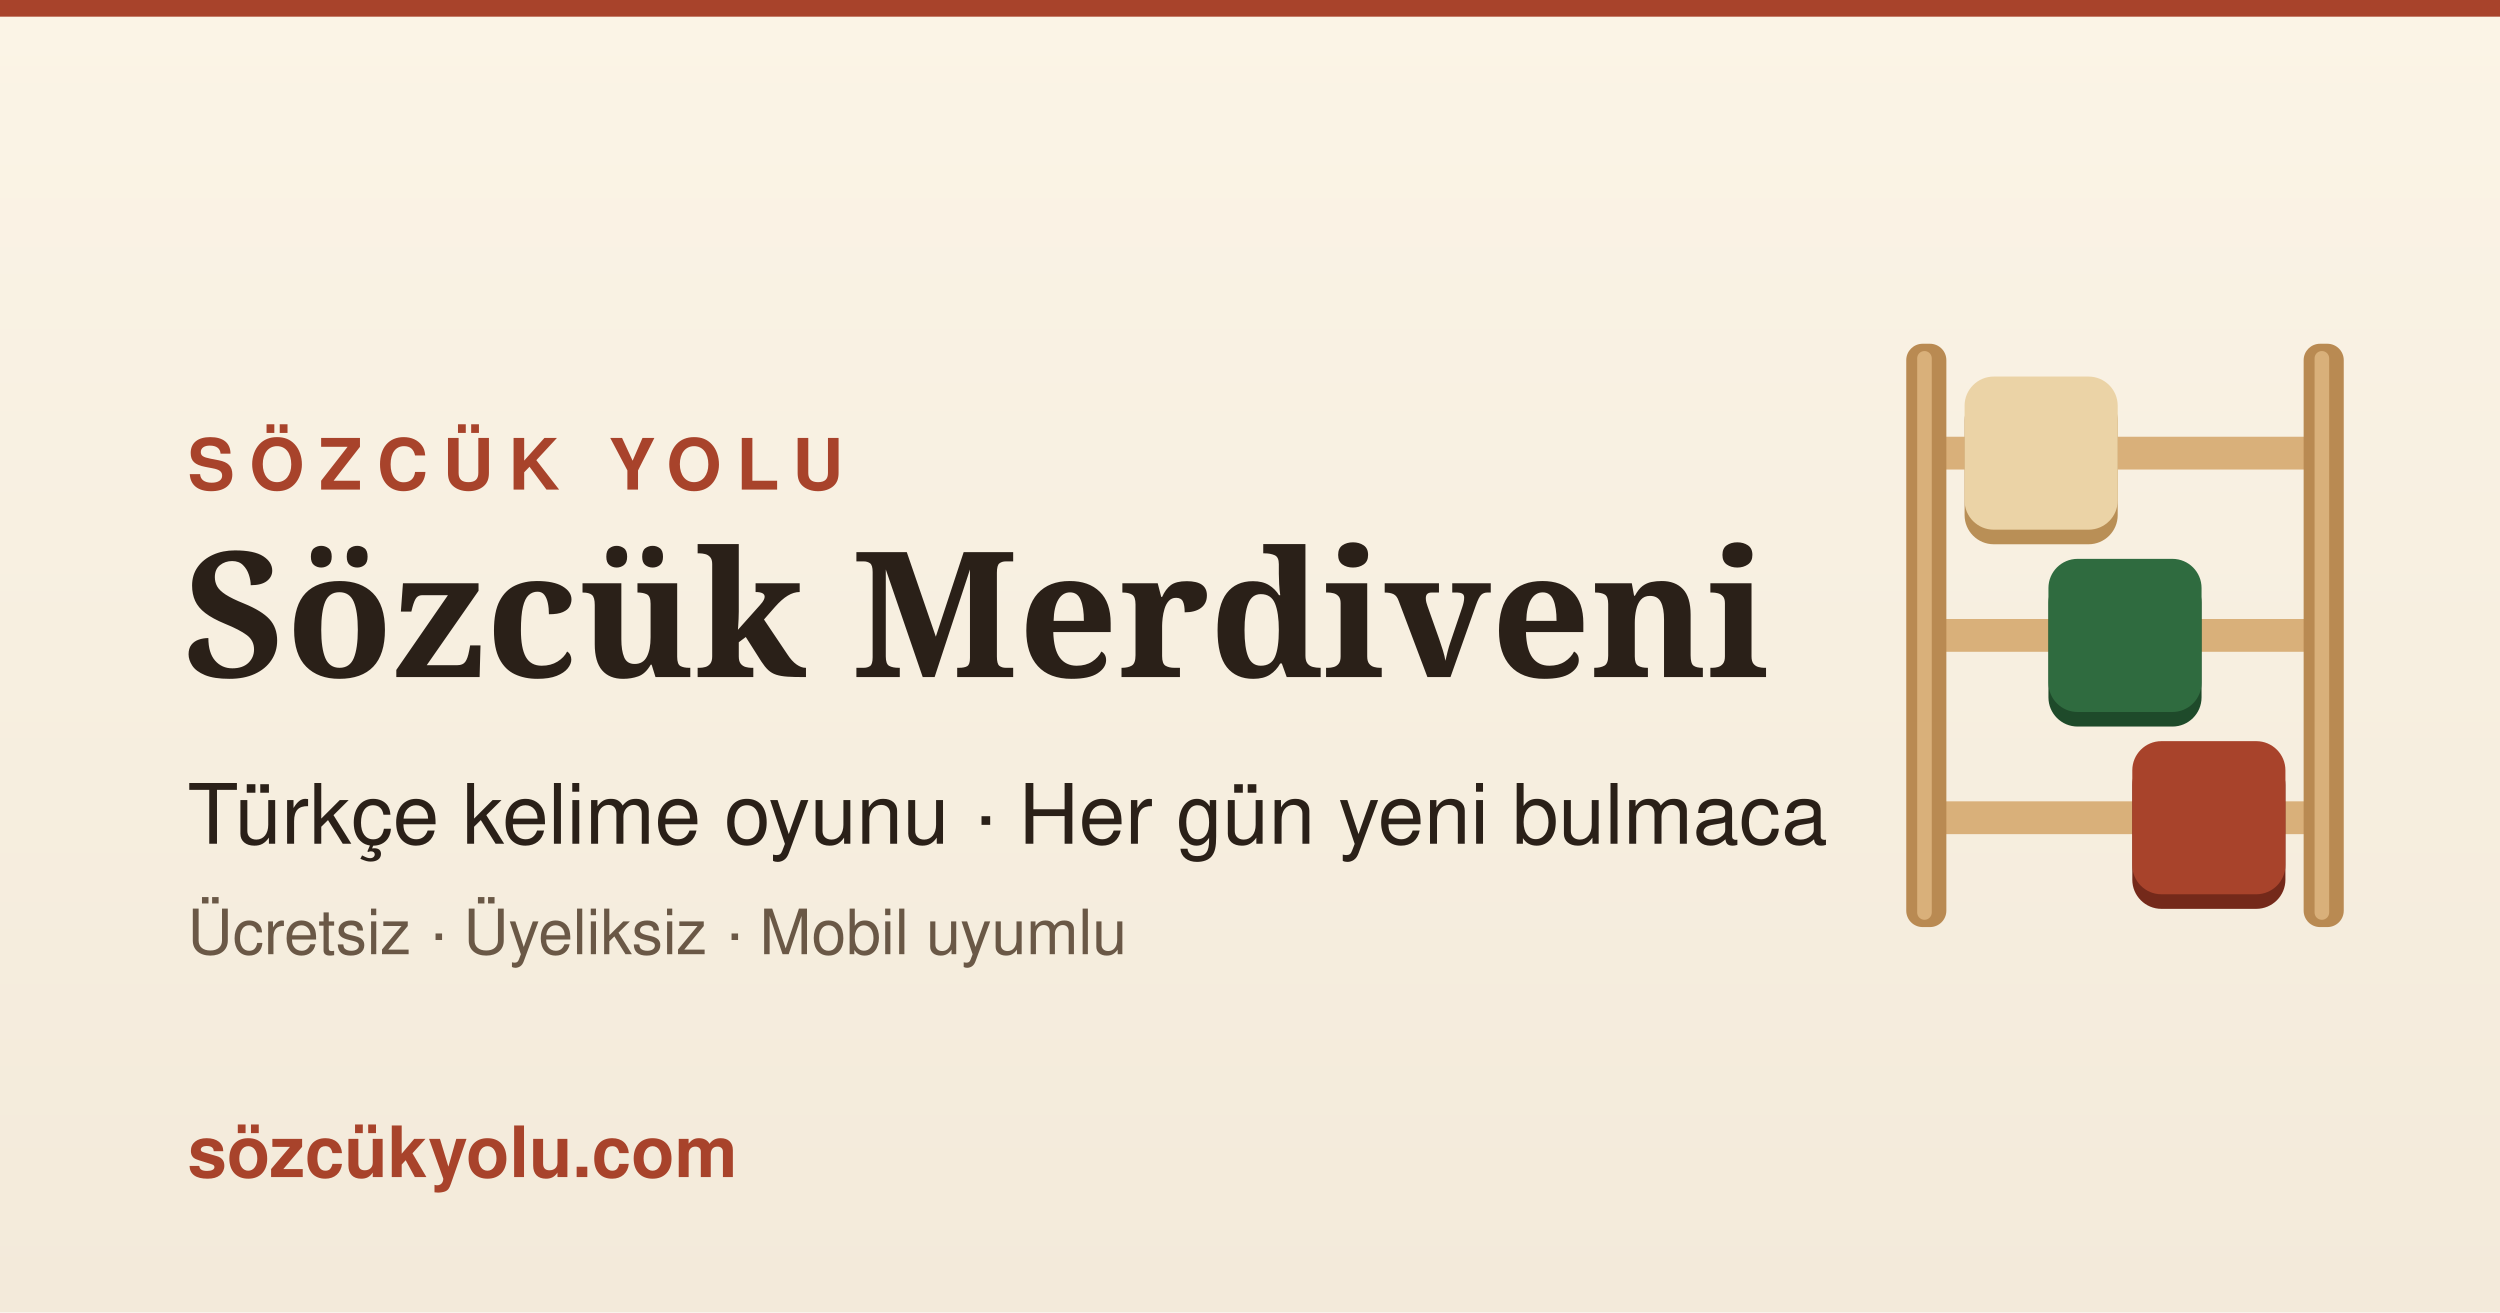
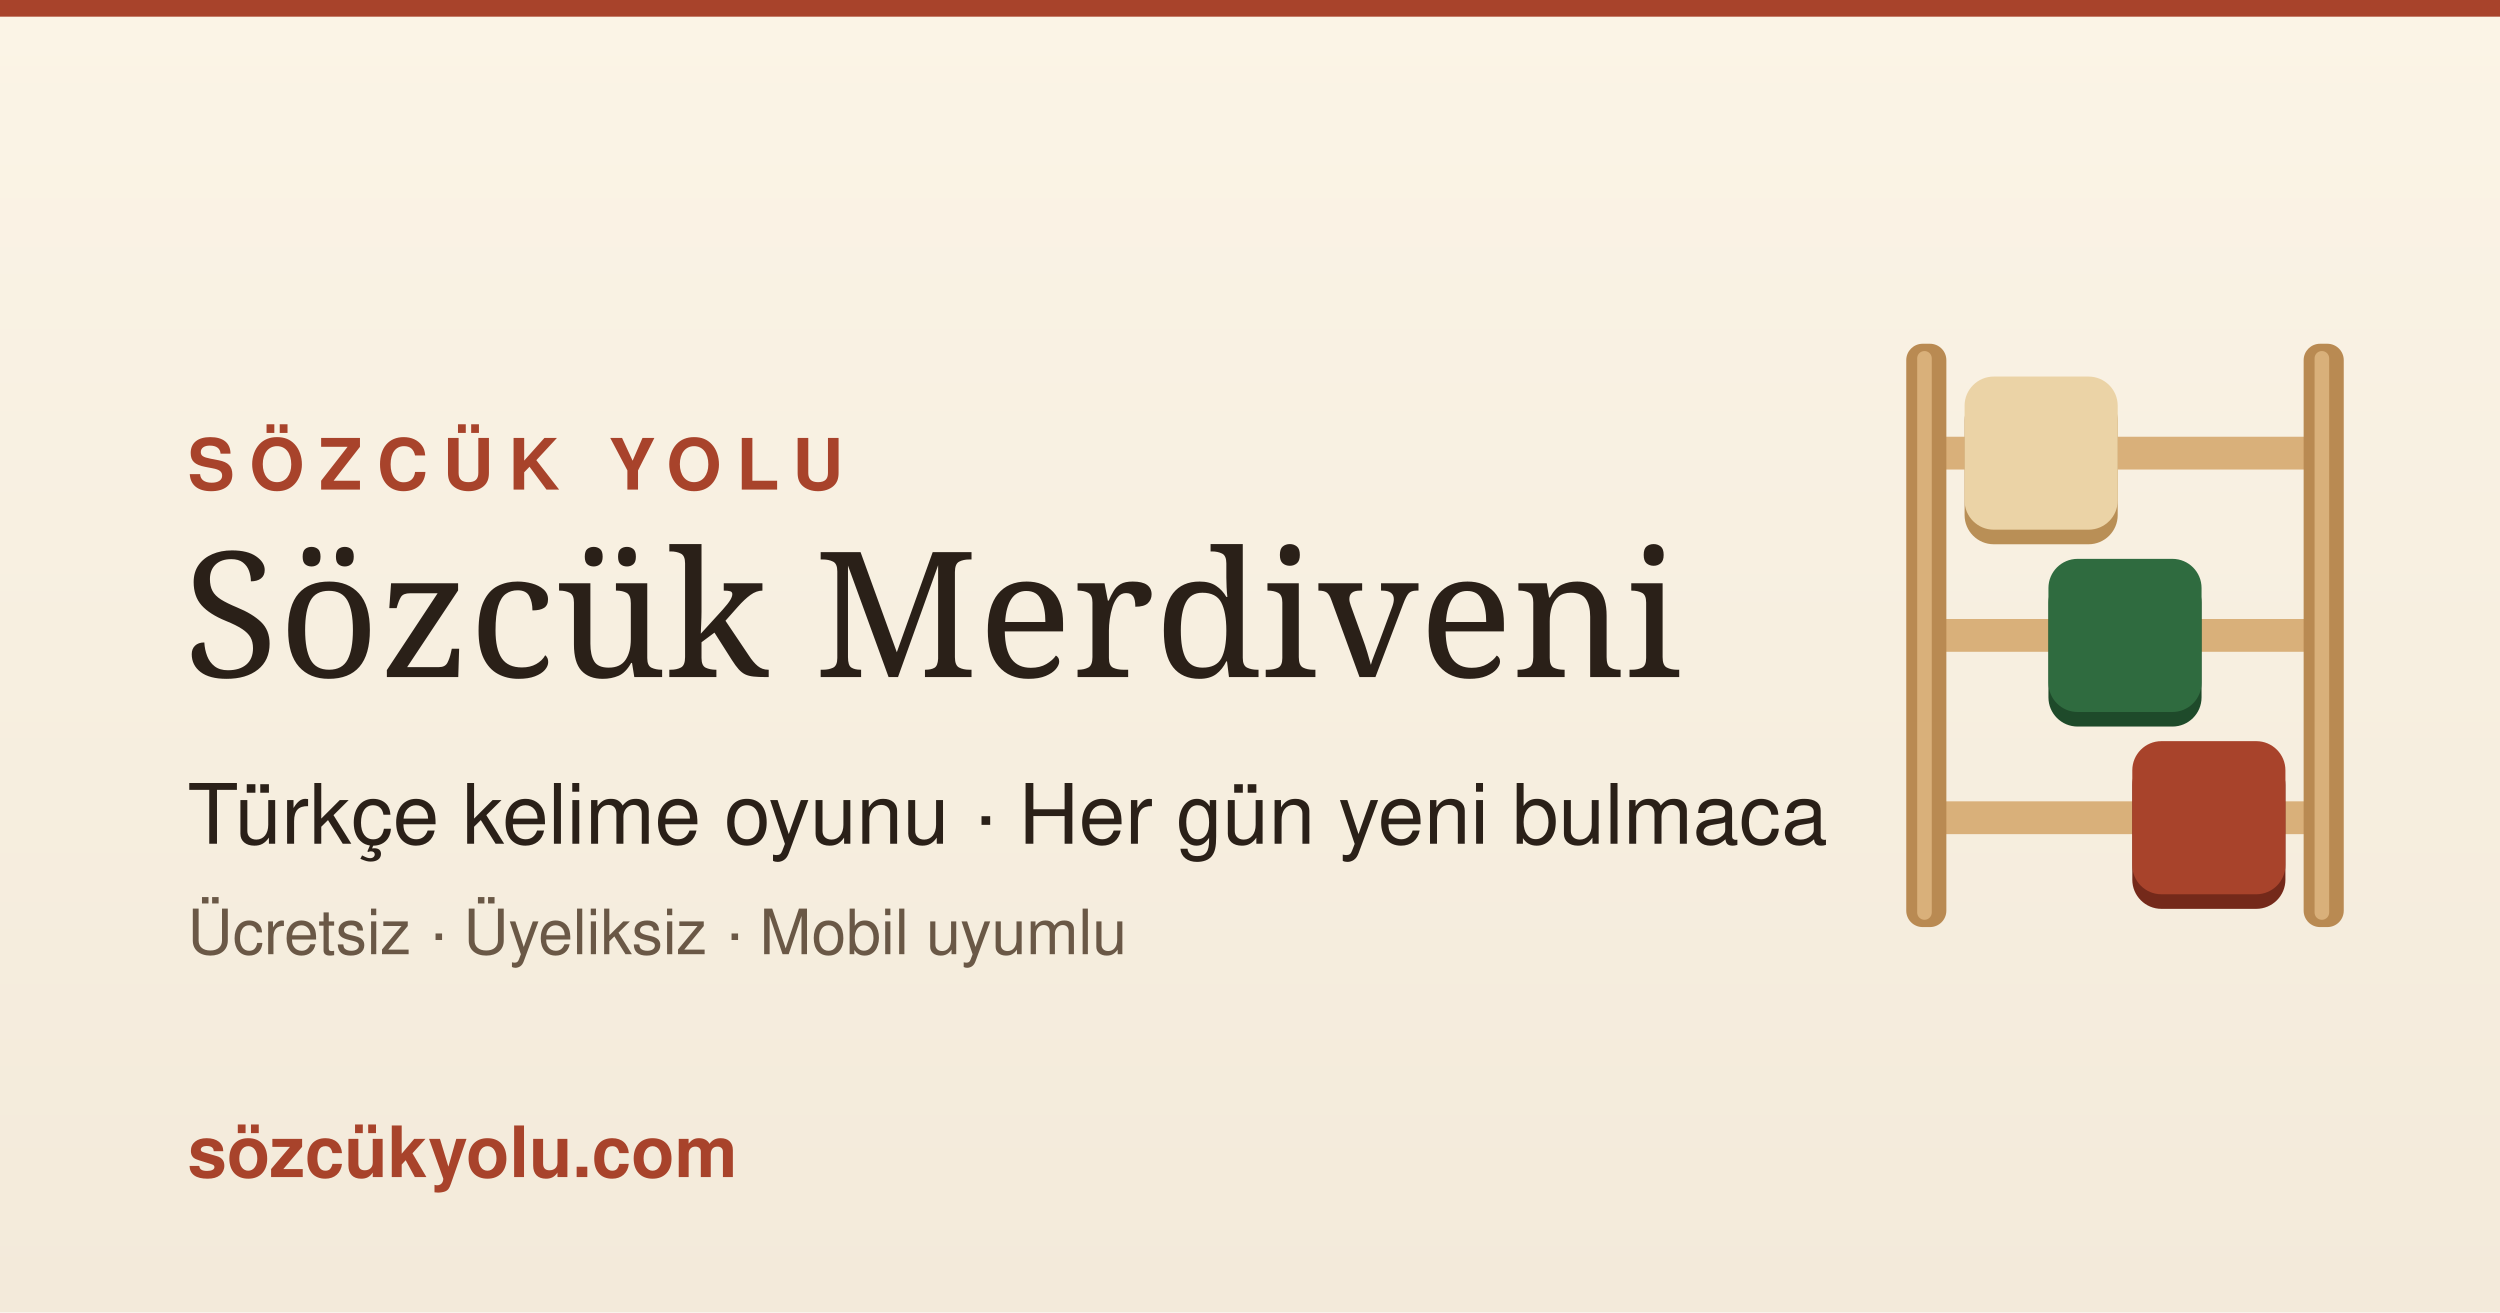
<svg xmlns="http://www.w3.org/2000/svg" viewBox="0 0 1200 630" font-family="Helvetica, Arial, sans-serif">
  <defs>
    <linearGradient id="bg" x1="0" y1="0" x2="0" y2="1">
      <stop offset="0" stop-color="#fbf4e6" />
      <stop offset="1" stop-color="#f3eada" />
    </linearGradient>
  </defs>
  <rect width="1200" height="630" fill="url(#bg)" />
  <rect x="0" y="0" width="1200" height="8" fill="#a8432b" />
  <text x="90" y="235" fill="#a8432b" font-size="34" font-weight="700" letter-spacing="7">SÖZCÜK YOLU</text>
-   <text x="88" y="325" fill="#2a2018" font-size="84" font-weight="800" font-family="Fraunces, Georgia, serif">Sözcük Merdiveni</text>
+   <text x="88" y="325" fill="#2a2018" font-size="84" font-weight="400" font-family="Young Serif, Georgia, serif">Sözcük Merdiveni</text>
  <text x="90" y="405" fill="#2a2018" font-size="40" font-weight="500">Türkçe kelime oyunu · Her gün yeni bulmaca</text>
  <text x="90" y="458" fill="#6a5846" font-size="30" font-weight="500">Ücretsiz · Üyeliksiz · Mobil uyumlu</text>
  <text x="90" y="565" fill="#a8432b" font-size="34" font-weight="700">sözcükyolu.com</text>
  <g transform="translate(880,165) scale(0.875)">
    <g fill="#d9b07a">
      <rect x="52" y="51" width="216" height="18" rx="5" />
      <rect x="52" y="151" width="216" height="18" rx="5" />
      <rect x="52" y="251" width="216" height="18" rx="5" />
    </g>
    <rect x="40" y="0" width="22" height="320" rx="9" fill="#b98a52" />
    <rect x="46" y="4" width="8" height="312" rx="4" fill="#d9b07a" />
    <rect x="258" y="0" width="22" height="320" rx="9" fill="#b98a52" />
    <rect x="264" y="4" width="8" height="312" rx="4" fill="#d9b07a" />
    <rect x="72" y="26" width="84" height="84" rx="16" fill="#b98f56" />
    <rect x="72" y="18" width="84" height="84" rx="16" fill="#ebd3a6" />
    <rect x="118" y="126" width="84" height="84" rx="16" fill="#1e4a2a" />
    <rect x="118" y="118" width="84" height="84" rx="16" fill="#2f6b3f" />
    <rect x="164" y="226" width="84" height="84" rx="16" fill="#74291a" />
    <rect x="164" y="218" width="84" height="84" rx="16" fill="#a8432b" />
  </g>
</svg>
